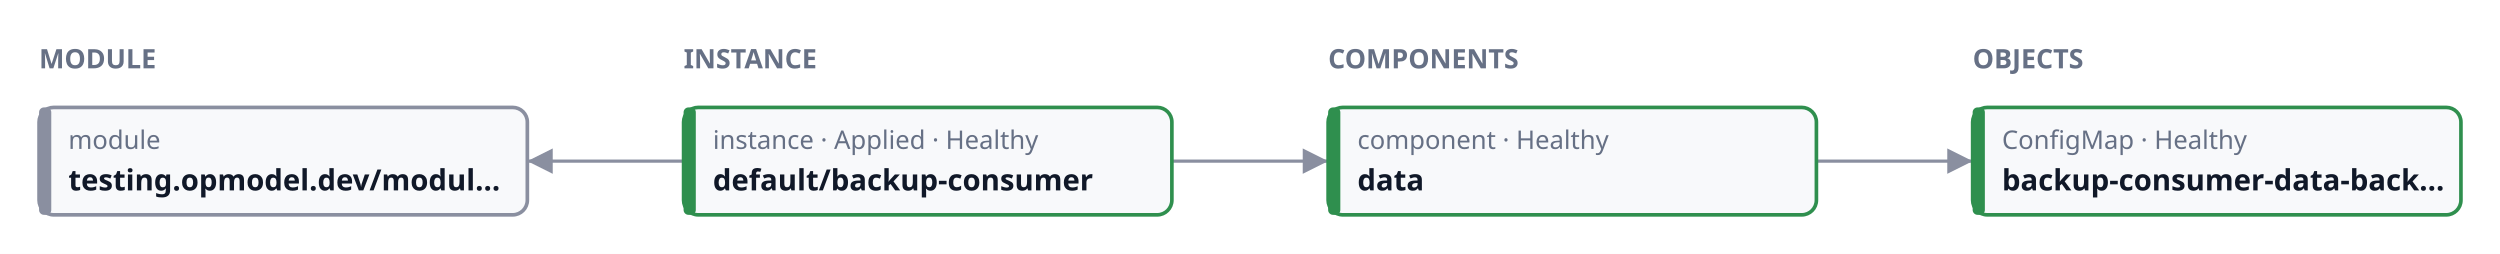
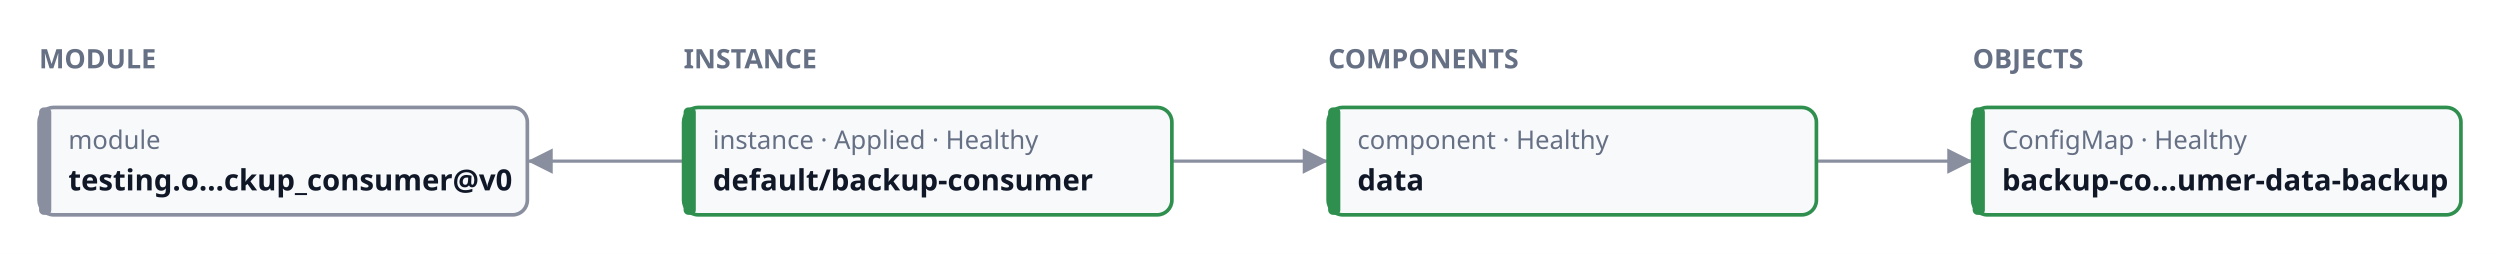
<svg xmlns="http://www.w3.org/2000/svg" width="1024" height="104" viewBox="0 0 1024 104" font-family="sans-serif" font-size="12" role="img" aria-label="instance graph of mi:default/backup-consumer">
  <defs>
    <marker id="arrow" viewBox="0 0 8 8" refX="8" refY="4" markerWidth="8" markerHeight="8" orient="auto">
      <path d="M0 0L8 4L0 8z" fill="#8a8fa0" />
    </marker>
  </defs>
  <rect width="1024" height="104" fill="#ffffff" />
  <text x="16" y="28" fill="#667085" font-size="11" font-weight="bold">MODULE</text>
  <text x="280" y="28" fill="#667085" font-size="11" font-weight="bold">INSTANCE</text>
  <text x="544" y="28" fill="#667085" font-size="11" font-weight="bold">COMPONENTS</text>
  <text x="808" y="28" fill="#667085" font-size="11" font-weight="bold">OBJECTS</text>
  <path d="M480 66 C512 66 512 66 544 66" fill="none" stroke="#8a8fa0" stroke-width="1.3" marker-end="url(#arrow)" />
  <path d="M280 66 C248 66 248 66 216 66" fill="none" stroke="#8a8fa0" stroke-width="1.3" marker-end="url(#arrow)" />
  <path d="M744 66 C776 66 776 66 808 66" fill="none" stroke="#8a8fa0" stroke-width="1.3" marker-end="url(#arrow)" />
  <g transform="translate(16 44)">
    <rect width="200" height="44" rx="6" fill="#f8f9fb" stroke="#8a8fa0" stroke-width="1.5" />
    <rect width="5" height="44" rx="2" fill="#8a8fa0" />
    <text x="12" y="17" fill="#667085" font-size="10.5">module</text>
-     <text x="12" y="34" fill="#101828" font-weight="bold">testing.opmodel.dev/modul…</text>
+     <text x="12" y="34" fill="#101828" font-weight="bold">testing.o…ckup_consumer@v0</text>
  </g>
  <g transform="translate(280 44)">
    <rect width="200" height="44" rx="6" fill="#f8f9fb" stroke="#2f8f4e" stroke-width="1.5" />
    <rect width="5" height="44" rx="2" fill="#2f8f4e" />
    <text x="12" y="17" fill="#667085" font-size="10.5">instance · Applied · Healthy</text>
    <text x="12" y="34" fill="#101828" font-weight="bold">default/backup-consumer</text>
  </g>
  <g transform="translate(544 44)">
    <rect width="200" height="44" rx="6" fill="#f8f9fb" stroke="#2f8f4e" stroke-width="1.5" />
    <rect width="5" height="44" rx="2" fill="#2f8f4e" />
    <text x="12" y="17" fill="#667085" font-size="10.5">component · Healthy</text>
    <text x="12" y="34" fill="#101828" font-weight="bold">data</text>
  </g>
  <g transform="translate(808 44)">
    <rect width="200" height="44" rx="6" fill="#f8f9fb" stroke="#2f8f4e" stroke-width="1.5" />
    <rect width="5" height="44" rx="2" fill="#2f8f4e" />
    <text x="12" y="17" fill="#667085" font-size="10.5">ConfigMap · Healthy</text>
-     <text x="12" y="34" fill="#101828" font-weight="bold">backup-consumer-data-back…</text>
+     <text x="12" y="34" fill="#101828" font-weight="bold">backup-co…umer-data-backup</text>
  </g>
</svg>
